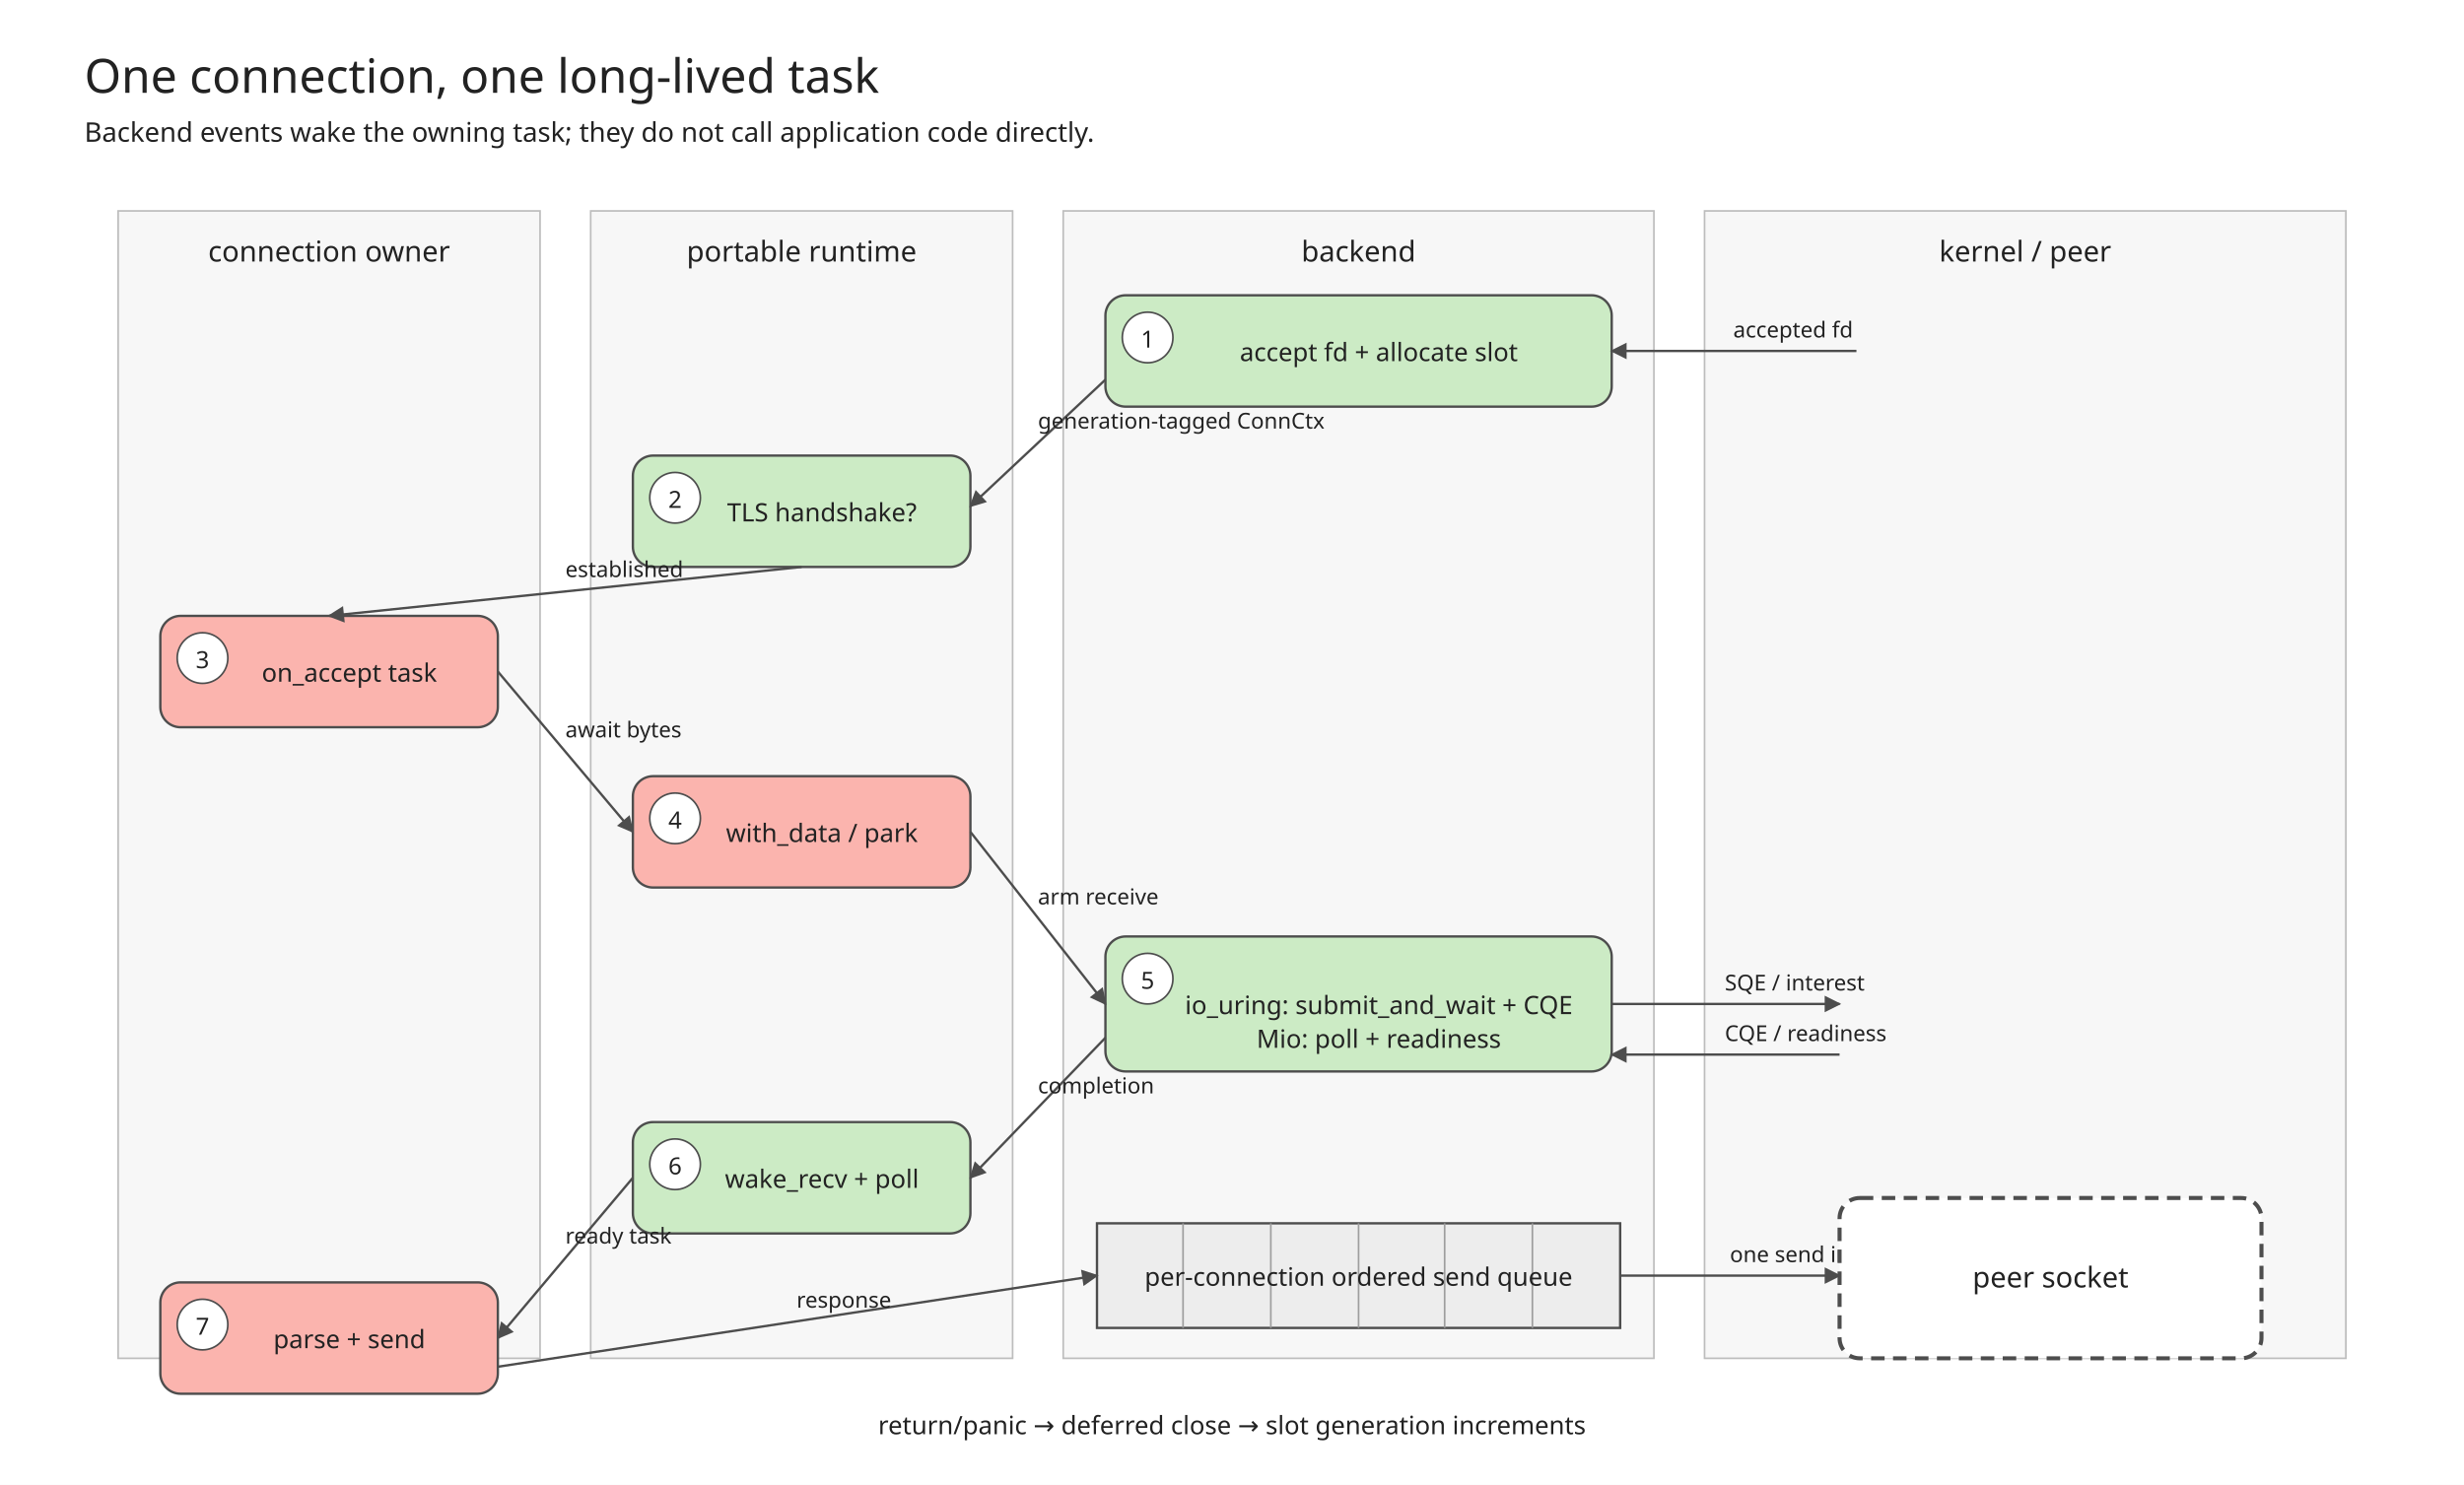
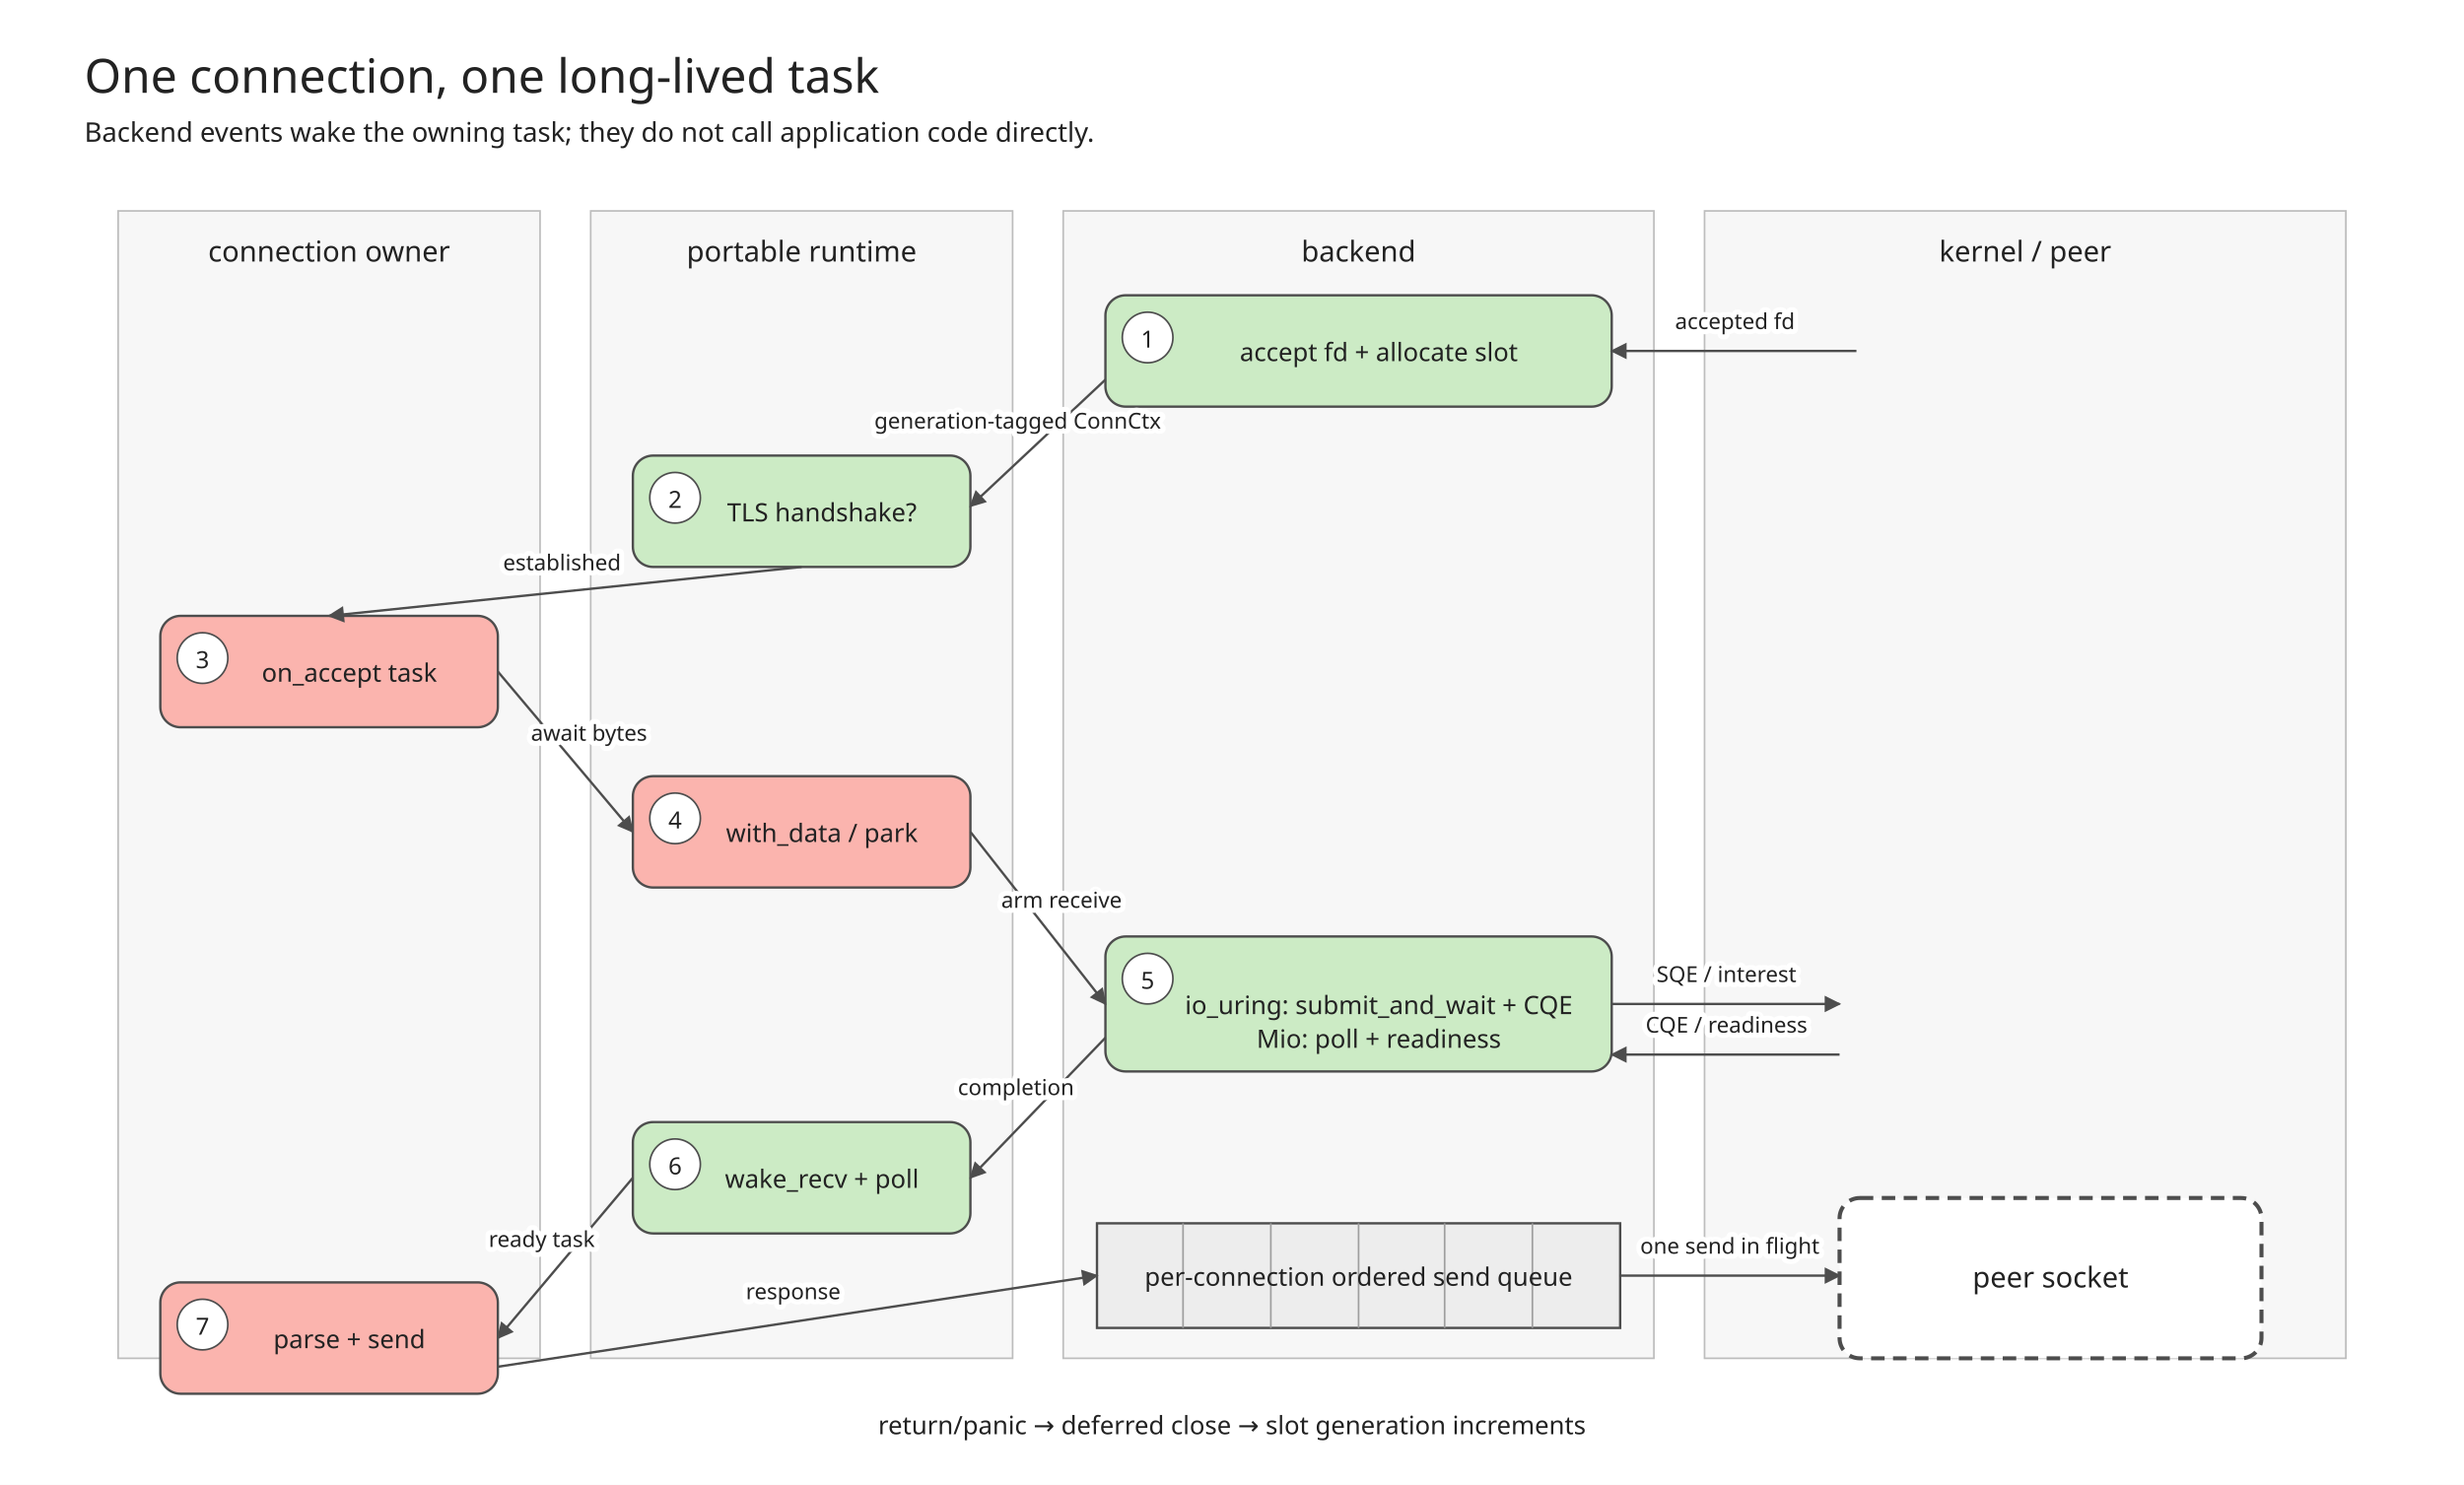
<svg xmlns="http://www.w3.org/2000/svg" width="1460" height="880" viewBox="0 0 1460 880" role="img" aria-labelledby="title desc">
  <defs>
    <marker id="arrow" viewBox="0 0 10 10" refX="9" refY="5" markerWidth="7" markerHeight="7" orient="auto-start-reverse">
      <path d="M 0 0 L 10 5 L 0 10 z" fill="#4D4D4D" />
    </marker>
  </defs>
  <rect width="100%" height="100%" fill="white" />
  <text x="50" y="55" font-family="sans-serif" font-size="28" fill="#222">One connection, one long-lived task</text>
  <text x="50" y="84" font-family="sans-serif" font-size="16" fill="#222">Backend events wake the owning task; they do not call application code directly.</text>
  <rect x="70" y="125" width="250" height="680" fill="#F7F7F7" stroke="#BDBDBD" />
  <text x="195" y="155" text-anchor="middle" font-family="sans-serif" font-size="17" fill="#222">connection owner</text>
  <rect x="350" y="125" width="250" height="680" fill="#F7F7F7" stroke="#BDBDBD" />
  <text x="475" y="155" text-anchor="middle" font-family="sans-serif" font-size="17" fill="#222">portable runtime</text>
  <rect x="630" y="125" width="350" height="680" fill="#F7F7F7" stroke="#BDBDBD" />
  <text x="805" y="155" text-anchor="middle" font-family="sans-serif" font-size="17" fill="#222">backend</text>
  <rect x="1010" y="125" width="380" height="680" fill="#F7F7F7" stroke="#BDBDBD" />
  <text x="1200" y="155" text-anchor="middle" font-family="sans-serif" font-size="17" fill="#222">kernel / peer</text>
  <rect x="655" y="175" width="300" height="66" rx="12" fill="#CCEBC5" stroke="#4D4D4D" stroke-width="1.4" />
  <circle cx="680" cy="200" r="15" fill="white" stroke="#4D4D4D" />
  <text x="680" y="206" text-anchor="middle" font-family="sans-serif" font-size="14" fill="#222">1</text>
  <text x="817" y="214" text-anchor="middle" font-family="sans-serif" font-size="15" fill="#222">accept fd + allocate slot</text>
  <rect x="375" y="270" width="200" height="66" rx="12" fill="#CCEBC5" stroke="#4D4D4D" stroke-width="1.4" />
  <circle cx="400" cy="295" r="15" fill="white" stroke="#4D4D4D" />
  <text x="400" y="301" text-anchor="middle" font-family="sans-serif" font-size="14" fill="#222">2</text>
  <text x="487" y="309" text-anchor="middle" font-family="sans-serif" font-size="15" fill="#222">TLS handshake?</text>
  <rect x="95" y="365" width="200" height="66" rx="12" fill="#FBB4AE" stroke="#4D4D4D" stroke-width="1.4" />
  <circle cx="120" cy="390" r="15" fill="white" stroke="#4D4D4D" />
  <text x="120" y="396" text-anchor="middle" font-family="sans-serif" font-size="14" fill="#222">3</text>
  <text x="207" y="404" text-anchor="middle" font-family="sans-serif" font-size="15" fill="#222">on_accept task</text>
  <rect x="375" y="460" width="200" height="66" rx="12" fill="#FBB4AE" stroke="#4D4D4D" stroke-width="1.4" />
  <circle cx="400" cy="485" r="15" fill="white" stroke="#4D4D4D" />
  <text x="400" y="491" text-anchor="middle" font-family="sans-serif" font-size="14" fill="#222">4</text>
  <text x="487" y="499" text-anchor="middle" font-family="sans-serif" font-size="15" fill="#222">with_data / park</text>
  <rect x="655" y="555" width="300" height="80" rx="12" fill="#CCEBC5" stroke="#4D4D4D" stroke-width="1.4" />
  <circle cx="680" cy="580" r="15" fill="white" stroke="#4D4D4D" />
  <text x="680" y="586" text-anchor="middle" font-family="sans-serif" font-size="14" fill="#222">5</text>
  <text x="817" y="601" text-anchor="middle" font-family="sans-serif" font-size="15" fill="#222">io_uring: submit_and_wait + CQE</text>
  <text x="817" y="621" text-anchor="middle" font-family="sans-serif" font-size="15" fill="#222">Mio: poll + readiness</text>
  <rect x="375" y="665" width="200" height="66" rx="12" fill="#CCEBC5" stroke="#4D4D4D" stroke-width="1.4" />
  <circle cx="400" cy="690" r="15" fill="white" stroke="#4D4D4D" />
  <text x="400" y="696" text-anchor="middle" font-family="sans-serif" font-size="14" fill="#222">6</text>
  <text x="487" y="704" text-anchor="middle" font-family="sans-serif" font-size="15" fill="#222">wake_recv + poll</text>
  <rect x="95" y="760" width="200" height="66" rx="12" fill="#FBB4AE" stroke="#4D4D4D" stroke-width="1.4" />
  <circle cx="120" cy="785" r="15" fill="white" stroke="#4D4D4D" />
  <text x="120" y="791" text-anchor="middle" font-family="sans-serif" font-size="14" fill="#222">7</text>
  <text x="207" y="799" text-anchor="middle" font-family="sans-serif" font-size="15" fill="#222">parse + send</text>
  <line x1="1100" y1="208" x2="955" y2="208" stroke="#4D4D4D" stroke-width="1.4" marker-end="url(#arrow)" />
-   <text x="1027" y="200" font-family="sans-serif" font-size="13" fill="#222">accepted fd</text>
+   <text x="1028" y="195" text-anchor="middle" data-role="arrow-label" font-family="sans-serif" font-size="13" fill="#222" stroke="white" stroke-width="6" stroke-linejoin="round" paint-order="stroke">accepted fd</text>
  <line x1="655" y1="225" x2="575" y2="300" stroke="#4D4D4D" stroke-width="1.4" marker-end="url(#arrow)" />
-   <text x="615" y="254" font-family="sans-serif" font-size="13" fill="#222">generation-tagged ConnCtx</text>
+   <text x="603" y="254" text-anchor="middle" data-role="arrow-label" font-family="sans-serif" font-size="13" fill="#222" stroke="white" stroke-width="6" stroke-linejoin="round" paint-order="stroke">generation-tagged ConnCtx</text>
  <line x1="475" y1="336" x2="195" y2="365" stroke="#4D4D4D" stroke-width="1.4" marker-end="url(#arrow)" />
-   <text x="335" y="342" font-family="sans-serif" font-size="13" fill="#222">established</text>
+   <text x="333" y="338" text-anchor="middle" data-role="arrow-label" font-family="sans-serif" font-size="13" fill="#222" stroke="white" stroke-width="6" stroke-linejoin="round" paint-order="stroke">established</text>
  <line x1="295" y1="398" x2="375" y2="493" stroke="#4D4D4D" stroke-width="1.4" marker-end="url(#arrow)" />
-   <text x="335" y="437" font-family="sans-serif" font-size="13" fill="#222">await bytes</text>
+   <text x="349" y="439" text-anchor="middle" data-role="arrow-label" font-family="sans-serif" font-size="13" fill="#222" stroke="white" stroke-width="6" stroke-linejoin="round" paint-order="stroke">await bytes</text>
  <line x1="575" y1="493" x2="655" y2="595" stroke="#4D4D4D" stroke-width="1.4" marker-end="url(#arrow)" />
-   <text x="615" y="536" font-family="sans-serif" font-size="13" fill="#222">arm receive</text>
+   <text x="629" y="538" text-anchor="middle" data-role="arrow-label" font-family="sans-serif" font-size="13" fill="#222" stroke="white" stroke-width="6" stroke-linejoin="round" paint-order="stroke">arm receive</text>
  <line x1="955" y1="595" x2="1090" y2="595" stroke="#4D4D4D" stroke-width="1.4" marker-end="url(#arrow)" />
-   <text x="1022" y="587" font-family="sans-serif" font-size="13" fill="#222">SQE / interest</text>
+   <text x="1023" y="582" text-anchor="middle" data-role="arrow-label" font-family="sans-serif" font-size="13" fill="#222" stroke="white" stroke-width="6" stroke-linejoin="round" paint-order="stroke">SQE / interest</text>
  <line x1="1090" y1="625" x2="955" y2="625" stroke="#4D4D4D" stroke-width="1.4" marker-end="url(#arrow)" />
-   <text x="1022" y="617" font-family="sans-serif" font-size="13" fill="#222">CQE / readiness</text>
+   <text x="1023" y="612" text-anchor="middle" data-role="arrow-label" font-family="sans-serif" font-size="13" fill="#222" stroke="white" stroke-width="6" stroke-linejoin="round" paint-order="stroke">CQE / readiness</text>
  <line x1="655" y1="615" x2="575" y2="698" stroke="#4D4D4D" stroke-width="1.4" marker-end="url(#arrow)" />
-   <text x="615" y="648" font-family="sans-serif" font-size="13" fill="#222">completion</text>
+   <text x="602" y="649" text-anchor="middle" data-role="arrow-label" font-family="sans-serif" font-size="13" fill="#222" stroke="white" stroke-width="6" stroke-linejoin="round" paint-order="stroke">completion</text>
  <line x1="375" y1="698" x2="295" y2="793" stroke="#4D4D4D" stroke-width="1.4" marker-end="url(#arrow)" />
-   <text x="335" y="737" font-family="sans-serif" font-size="13" fill="#222">ready task</text>
+   <text x="321" y="739" text-anchor="middle" data-role="arrow-label" font-family="sans-serif" font-size="13" fill="#222" stroke="white" stroke-width="6" stroke-linejoin="round" paint-order="stroke">ready task</text>
  <rect x="650" y="725" width="310" height="62" fill="#EDEDED" stroke="#4D4D4D" stroke-width="1.4" />
  <line x1="701" y1="725" x2="701" y2="787" stroke="#9E9E9E" />
  <line x1="753" y1="725" x2="753" y2="787" stroke="#9E9E9E" />
  <line x1="805" y1="725" x2="805" y2="787" stroke="#9E9E9E" />
  <line x1="856" y1="725" x2="856" y2="787" stroke="#9E9E9E" />
  <line x1="908" y1="725" x2="908" y2="787" stroke="#9E9E9E" />
  <text x="805" y="762" text-anchor="middle" font-family="sans-serif" font-size="15" fill="#222">per-connection ordered send queue</text>
  <line x1="295" y1="810" x2="650" y2="756" stroke="#4D4D4D" stroke-width="1.4" marker-end="url(#arrow)" />
-   <text x="472" y="775" font-family="sans-serif" font-size="13" fill="#222">response</text>
+   <text x="470" y="770" text-anchor="middle" data-role="arrow-label" font-family="sans-serif" font-size="13" fill="#222" stroke="white" stroke-width="6" stroke-linejoin="round" paint-order="stroke">response</text>
  <line x1="960" y1="756" x2="1090" y2="756" stroke="#4D4D4D" stroke-width="1.4" marker-end="url(#arrow)" />
-   <text x="1025" y="748" font-family="sans-serif" font-size="13" fill="#222">one send in flight</text>
+   <text x="1025" y="743" text-anchor="middle" data-role="arrow-label" font-family="sans-serif" font-size="13" fill="#222" stroke="white" stroke-width="6" stroke-linejoin="round" paint-order="stroke">one send in flight</text>
  <rect x="1090" y="710" width="250" height="95" rx="12" fill="white" stroke="#4D4D4D" stroke-width="2.4" stroke-dasharray="8 5" />
  <text x="1215" y="763" text-anchor="middle" font-family="sans-serif" font-size="17" fill="#222">peer socket</text>
  <text x="730" y="850" text-anchor="middle" font-family="sans-serif" font-size="15" fill="#222">return/panic → deferred close → slot generation increments</text>
</svg>
